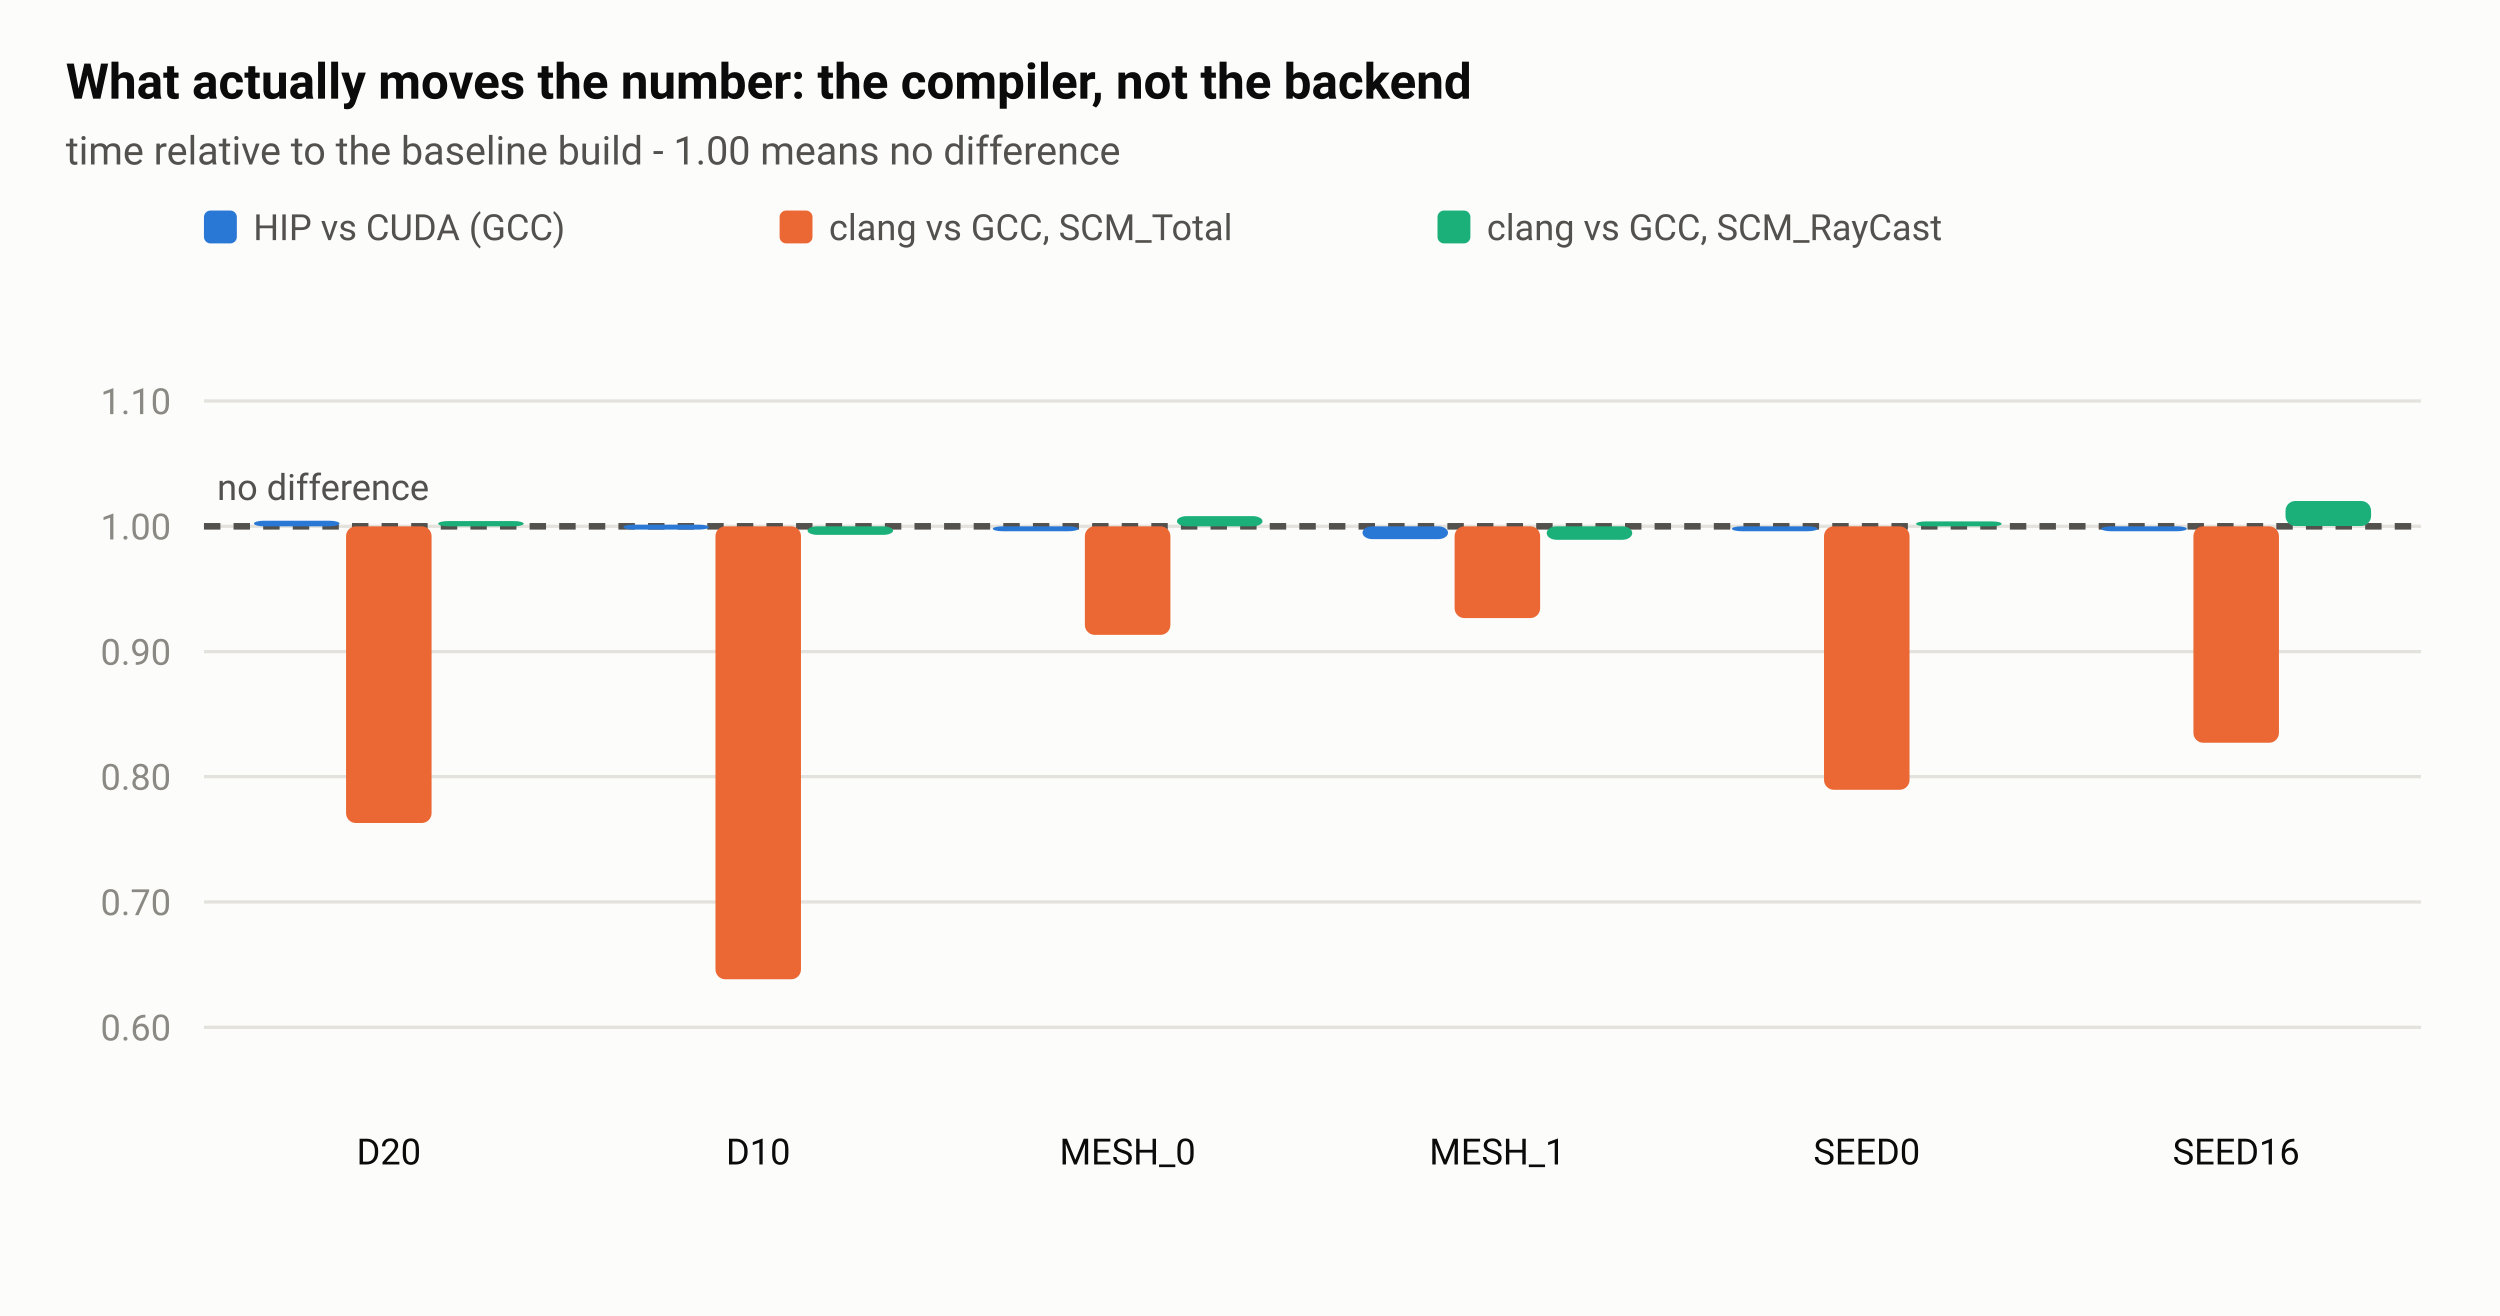
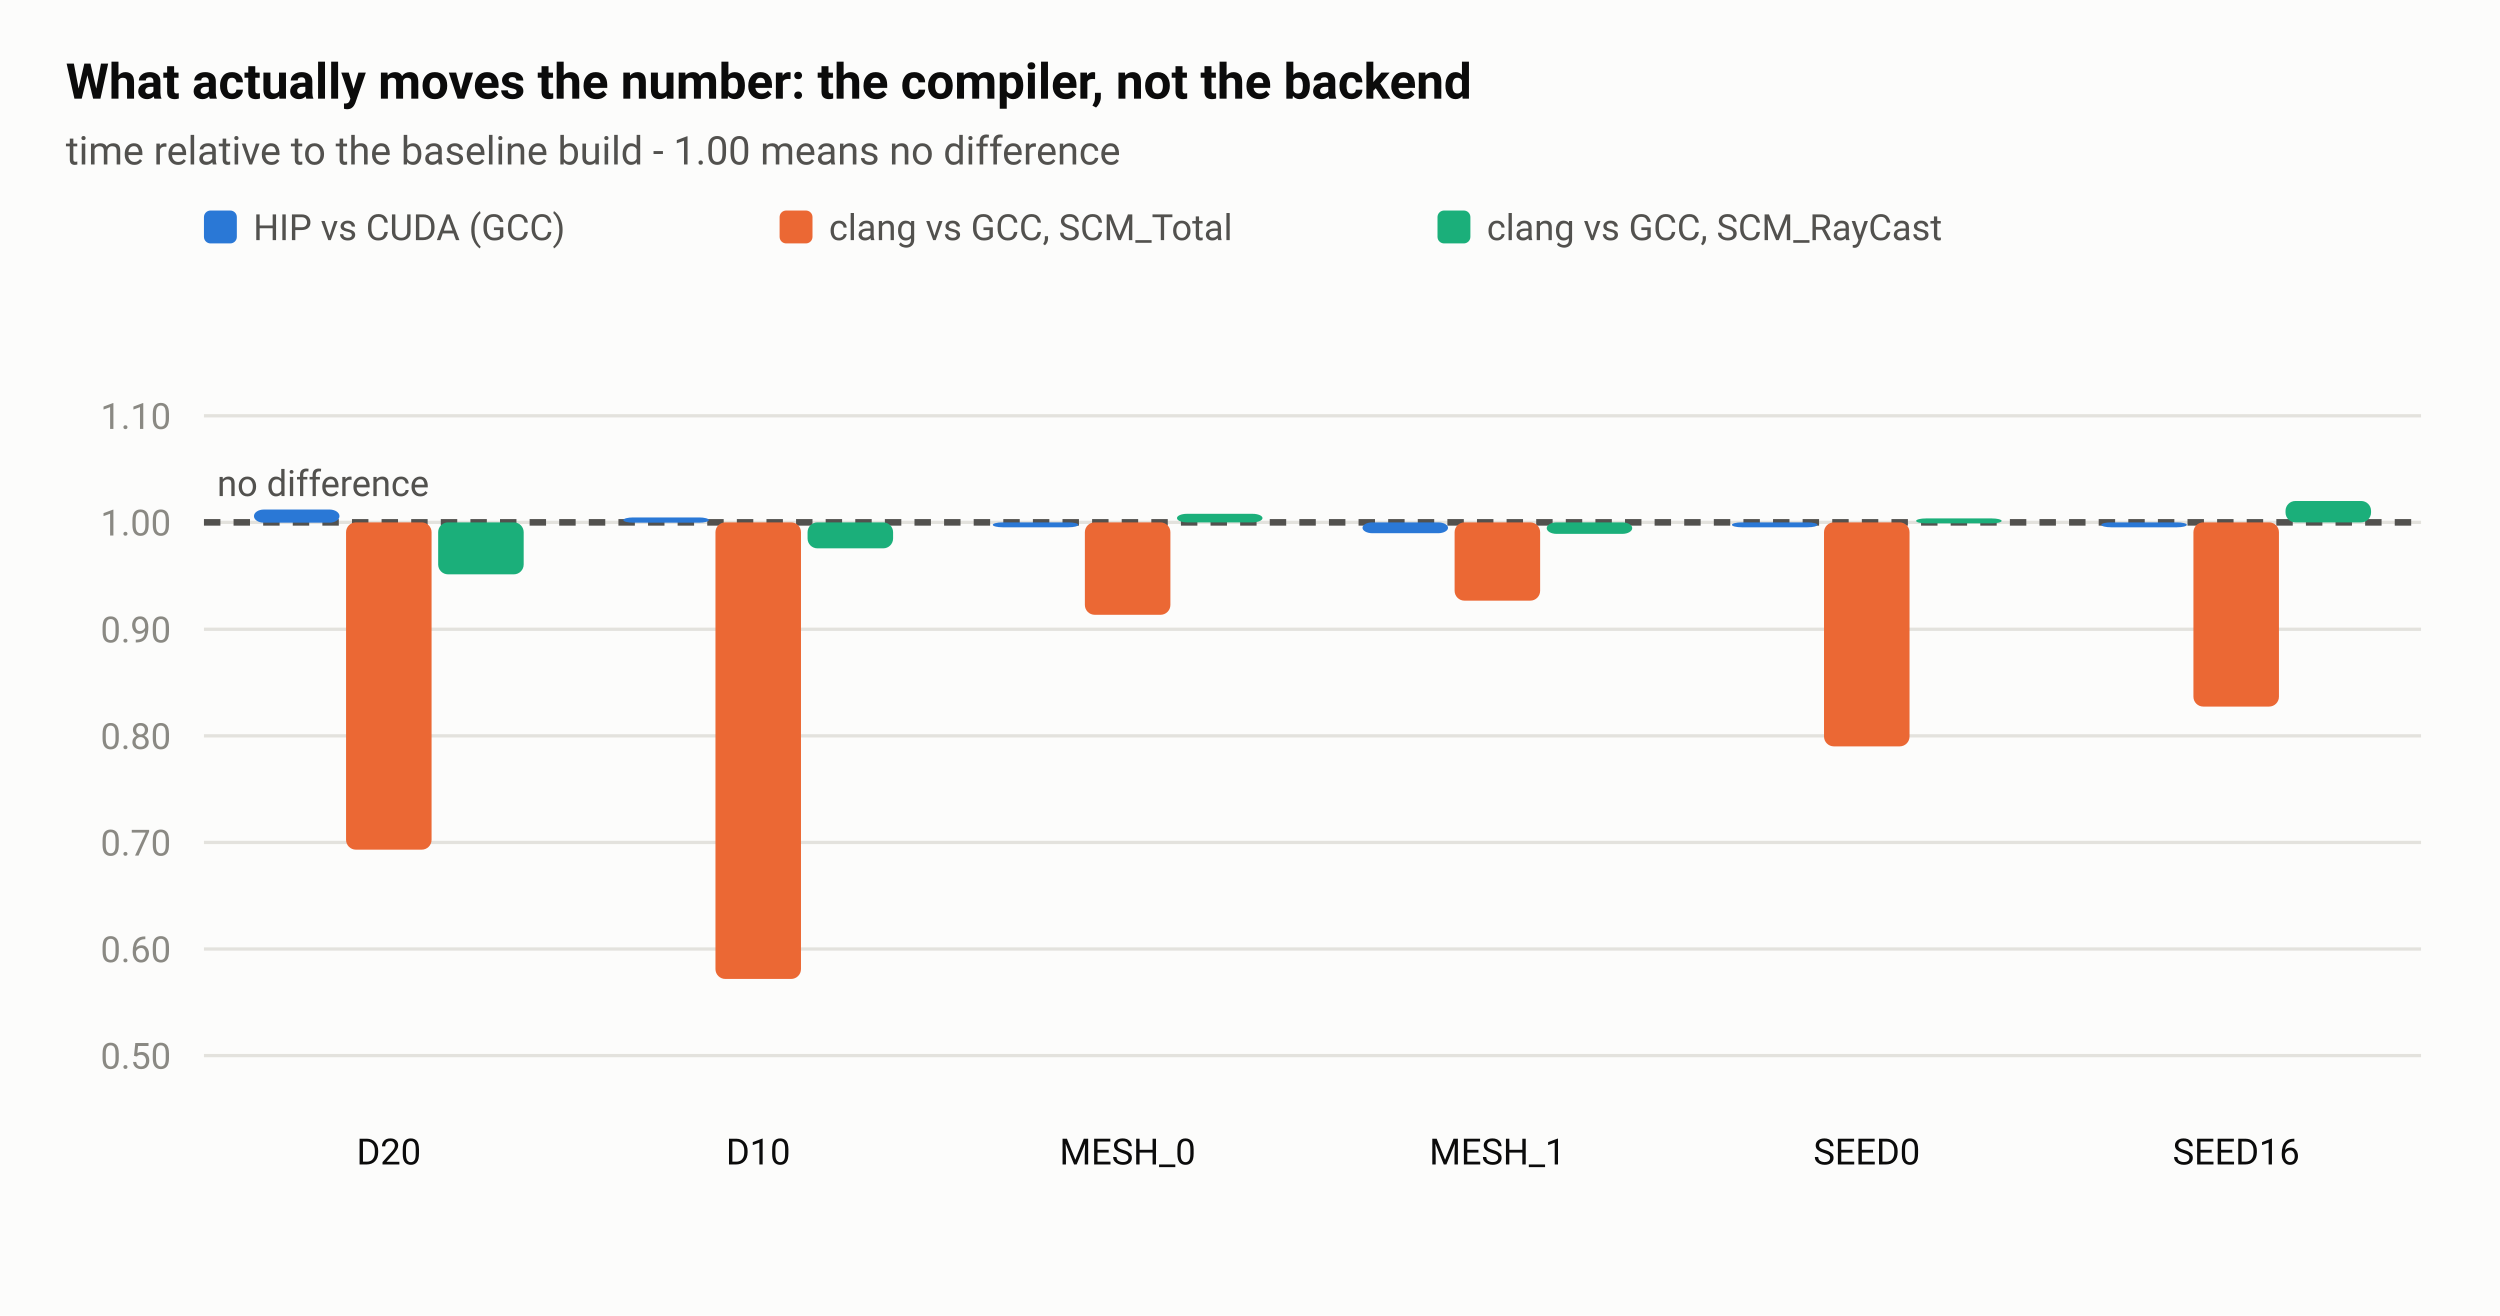
<svg xmlns="http://www.w3.org/2000/svg" width="760" height="400" viewBox="0 0 760 400" role="img">
  <rect width="760" height="400" fill="#fcfcfb" />
  <text x="20.0" y="30.0" font-family="system-ui,-apple-system,'Segoe UI',Roboto,sans-serif" font-size="15" font-weight="600" fill="#0b0b0b" text-anchor="start">What actually moves the number: the compiler, not the backend</text>
  <text x="20.0" y="50.0" font-family="system-ui,-apple-system,'Segoe UI',Roboto,sans-serif" font-size="12" font-weight="400" fill="#52514e" text-anchor="start">time relative to the baseline build - 1.00 means no difference</text>
-   <line x1="62" y1="312.3" x2="736" y2="312.3" stroke="#e3e2dd" stroke-width="1" />
-   <text x="52.0" y="316.3" font-family="system-ui,-apple-system,'Segoe UI',Roboto,sans-serif" font-size="11" font-weight="400" fill="#8a8983" text-anchor="end">0.60</text>
-   <line x1="62" y1="274.2" x2="736" y2="274.2" stroke="#e3e2dd" stroke-width="1" />
-   <text x="52.0" y="278.2" font-family="system-ui,-apple-system,'Segoe UI',Roboto,sans-serif" font-size="11" font-weight="400" fill="#8a8983" text-anchor="end">0.70</text>
-   <line x1="62" y1="236.1" x2="736" y2="236.1" stroke="#e3e2dd" stroke-width="1" />
-   <text x="52.0" y="240.1" font-family="system-ui,-apple-system,'Segoe UI',Roboto,sans-serif" font-size="11" font-weight="400" fill="#8a8983" text-anchor="end">0.80</text>
-   <line x1="62" y1="198.1" x2="736" y2="198.1" stroke="#e3e2dd" stroke-width="1" />
-   <text x="52.0" y="202.1" font-family="system-ui,-apple-system,'Segoe UI',Roboto,sans-serif" font-size="11" font-weight="400" fill="#8a8983" text-anchor="end">0.90</text>
-   <line x1="62" y1="160.0" x2="736" y2="160.0" stroke="#e3e2dd" stroke-width="1" />
-   <text x="52.0" y="164.0" font-family="system-ui,-apple-system,'Segoe UI',Roboto,sans-serif" font-size="11" font-weight="400" fill="#8a8983" text-anchor="end">1.00</text>
-   <line x1="62" y1="121.9" x2="736" y2="121.9" stroke="#e3e2dd" stroke-width="1" />
-   <text x="52.0" y="125.9" font-family="system-ui,-apple-system,'Segoe UI',Roboto,sans-serif" font-size="11" font-weight="400" fill="#8a8983" text-anchor="end">1.10</text>
-   <line x1="62" y1="160.0" x2="736" y2="160.0" stroke="#52514e" stroke-width="2" stroke-dasharray="5 4" />
-   <text x="66.0" y="152.0" font-family="system-ui,-apple-system,'Segoe UI',Roboto,sans-serif" font-size="11" font-weight="400" fill="#52514e" text-anchor="start">no difference</text>
+   <line x1="62" y1="320.9" x2="736" y2="320.9" stroke="#e3e2dd" stroke-width="1" />
+   <text x="52.0" y="324.9" font-family="system-ui,-apple-system,'Segoe UI',Roboto,sans-serif" font-size="11" font-weight="400" fill="#8a8983" text-anchor="end">0.50</text>
+   <line x1="62" y1="288.5" x2="736" y2="288.5" stroke="#e3e2dd" stroke-width="1" />
+   <text x="52.0" y="292.5" font-family="system-ui,-apple-system,'Segoe UI',Roboto,sans-serif" font-size="11" font-weight="400" fill="#8a8983" text-anchor="end">0.60</text>
+   <line x1="62" y1="256.1" x2="736" y2="256.1" stroke="#e3e2dd" stroke-width="1" />
+   <text x="52.0" y="260.1" font-family="system-ui,-apple-system,'Segoe UI',Roboto,sans-serif" font-size="11" font-weight="400" fill="#8a8983" text-anchor="end">0.70</text>
+   <line x1="62" y1="223.7" x2="736" y2="223.7" stroke="#e3e2dd" stroke-width="1" />
+   <text x="52.0" y="227.7" font-family="system-ui,-apple-system,'Segoe UI',Roboto,sans-serif" font-size="11" font-weight="400" fill="#8a8983" text-anchor="end">0.80</text>
+   <line x1="62" y1="191.3" x2="736" y2="191.3" stroke="#e3e2dd" stroke-width="1" />
+   <text x="52.0" y="195.3" font-family="system-ui,-apple-system,'Segoe UI',Roboto,sans-serif" font-size="11" font-weight="400" fill="#8a8983" text-anchor="end">0.90</text>
+   <line x1="62" y1="158.8" x2="736" y2="158.8" stroke="#e3e2dd" stroke-width="1" />
+   <text x="52.0" y="162.8" font-family="system-ui,-apple-system,'Segoe UI',Roboto,sans-serif" font-size="11" font-weight="400" fill="#8a8983" text-anchor="end">1.00</text>
+   <line x1="62" y1="126.4" x2="736" y2="126.4" stroke="#e3e2dd" stroke-width="1" />
+   <text x="52.0" y="130.4" font-family="system-ui,-apple-system,'Segoe UI',Roboto,sans-serif" font-size="11" font-weight="400" fill="#8a8983" text-anchor="end">1.10</text>
+   <line x1="62" y1="158.8" x2="736" y2="158.8" stroke="#52514e" stroke-width="2" stroke-dasharray="5 4" />
+   <text x="66.0" y="150.8" font-family="system-ui,-apple-system,'Segoe UI',Roboto,sans-serif" font-size="11" font-weight="400" fill="#52514e" text-anchor="start">no difference</text>
  <text x="118.2" y="354.0" font-family="system-ui,-apple-system,'Segoe UI',Roboto,sans-serif" font-size="11" font-weight="400" fill="#0b0b0b" text-anchor="middle">D20</text>
-   <rect x="77.2" y="158.3" width="26.0" height="1.7" rx="3" fill="#2a78d6" />
-   <rect x="105.2" y="160.0" width="26.0" height="90.2" rx="3" fill="#eb6834" />
-   <rect x="133.2" y="158.4" width="26.0" height="1.6" rx="3" fill="#1baf7a" />
+   <rect x="77.2" y="154.9" width="26.0" height="4.0" rx="3" fill="#2a78d6" />
+   <rect x="105.2" y="158.8" width="26.0" height="99.5" rx="3" fill="#eb6834" />
+   <rect x="133.2" y="158.8" width="26.0" height="15.8" rx="3" fill="#1baf7a" />
  <text x="230.5" y="354.0" font-family="system-ui,-apple-system,'Segoe UI',Roboto,sans-serif" font-size="11" font-weight="400" fill="#0b0b0b" text-anchor="middle">D10</text>
-   <rect x="189.5" y="159.5" width="26.0" height="1.5" rx="3" fill="#2a78d6" />
-   <rect x="217.5" y="160.0" width="26.0" height="137.7" rx="3" fill="#eb6834" />
-   <rect x="245.5" y="160.0" width="26.0" height="2.6" rx="3" fill="#1baf7a" />
+   <rect x="189.5" y="157.3" width="26.0" height="1.6" rx="3" fill="#2a78d6" />
+   <rect x="217.5" y="158.8" width="26.0" height="138.8" rx="3" fill="#eb6834" />
+   <rect x="245.5" y="158.8" width="26.0" height="7.9" rx="3" fill="#1baf7a" />
  <text x="342.8" y="354.0" font-family="system-ui,-apple-system,'Segoe UI',Roboto,sans-serif" font-size="11" font-weight="400" fill="#0b0b0b" text-anchor="middle">MESH_0</text>
-   <rect x="301.8" y="160.0" width="26.0" height="1.5" rx="3" fill="#2a78d6" />
-   <rect x="329.8" y="160.0" width="26.0" height="33.0" rx="3" fill="#eb6834" />
-   <rect x="357.8" y="156.9" width="26.0" height="3.1" rx="3" fill="#1baf7a" />
+   <rect x="301.8" y="158.8" width="26.0" height="1.5" rx="3" fill="#2a78d6" />
+   <rect x="329.8" y="158.8" width="26.0" height="28.1" rx="3" fill="#eb6834" />
+   <rect x="357.8" y="156.2" width="26.0" height="2.6" rx="3" fill="#1baf7a" />
  <text x="455.2" y="354.0" font-family="system-ui,-apple-system,'Segoe UI',Roboto,sans-serif" font-size="11" font-weight="400" fill="#0b0b0b" text-anchor="middle">MESH_1</text>
-   <rect x="414.2" y="160.0" width="26.0" height="3.9" rx="3" fill="#2a78d6" />
-   <rect x="442.2" y="160.0" width="26.0" height="27.9" rx="3" fill="#eb6834" />
-   <rect x="470.2" y="160.0" width="26.0" height="4.1" rx="3" fill="#1baf7a" />
+   <rect x="414.2" y="158.8" width="26.0" height="3.3" rx="3" fill="#2a78d6" />
+   <rect x="442.2" y="158.8" width="26.0" height="23.8" rx="3" fill="#eb6834" />
+   <rect x="470.2" y="158.8" width="26.0" height="3.5" rx="3" fill="#1baf7a" />
  <text x="567.5" y="354.0" font-family="system-ui,-apple-system,'Segoe UI',Roboto,sans-serif" font-size="11" font-weight="400" fill="#0b0b0b" text-anchor="middle">SEED0</text>
-   <rect x="526.5" y="160.0" width="26.0" height="1.5" rx="3" fill="#2a78d6" />
-   <rect x="554.5" y="160.0" width="26.0" height="80.1" rx="3" fill="#eb6834" />
-   <rect x="582.5" y="158.5" width="26.0" height="1.5" rx="3" fill="#1baf7a" />
+   <rect x="526.5" y="158.8" width="26.0" height="1.5" rx="3" fill="#2a78d6" />
+   <rect x="554.5" y="158.8" width="26.0" height="68.1" rx="3" fill="#eb6834" />
+   <rect x="582.5" y="157.6" width="26.0" height="1.5" rx="3" fill="#1baf7a" />
  <text x="679.8" y="354.0" font-family="system-ui,-apple-system,'Segoe UI',Roboto,sans-serif" font-size="11" font-weight="400" fill="#0b0b0b" text-anchor="middle">SEED16</text>
-   <rect x="638.8" y="160.0" width="26.0" height="1.5" rx="3" fill="#2a78d6" />
-   <rect x="666.8" y="160.0" width="26.0" height="65.8" rx="3" fill="#eb6834" />
-   <rect x="694.8" y="152.3" width="26.0" height="7.6" rx="3" fill="#1baf7a" />
+   <rect x="638.8" y="158.8" width="26.0" height="1.5" rx="3" fill="#2a78d6" />
+   <rect x="666.8" y="158.8" width="26.0" height="56.0" rx="3" fill="#eb6834" />
+   <rect x="694.8" y="152.3" width="26.0" height="6.5" rx="3" fill="#1baf7a" />
  <rect x="62" y="64" width="10" height="10" rx="2" fill="#2a78d6" />
  <text x="77.0" y="73.0" font-family="system-ui,-apple-system,'Segoe UI',Roboto,sans-serif" font-size="11" font-weight="400" fill="#52514e" text-anchor="start">HIP vs CUDA (GCC)</text>
  <rect x="237" y="64" width="10" height="10" rx="2" fill="#eb6834" />
  <text x="252.0" y="73.0" font-family="system-ui,-apple-system,'Segoe UI',Roboto,sans-serif" font-size="11" font-weight="400" fill="#52514e" text-anchor="start">clang vs GCC, SCM_Total</text>
  <rect x="437" y="64" width="10" height="10" rx="2" fill="#1baf7a" />
  <text x="452.0" y="73.0" font-family="system-ui,-apple-system,'Segoe UI',Roboto,sans-serif" font-size="11" font-weight="400" fill="#52514e" text-anchor="start">clang vs GCC, SCM_RayCast</text>
</svg>
